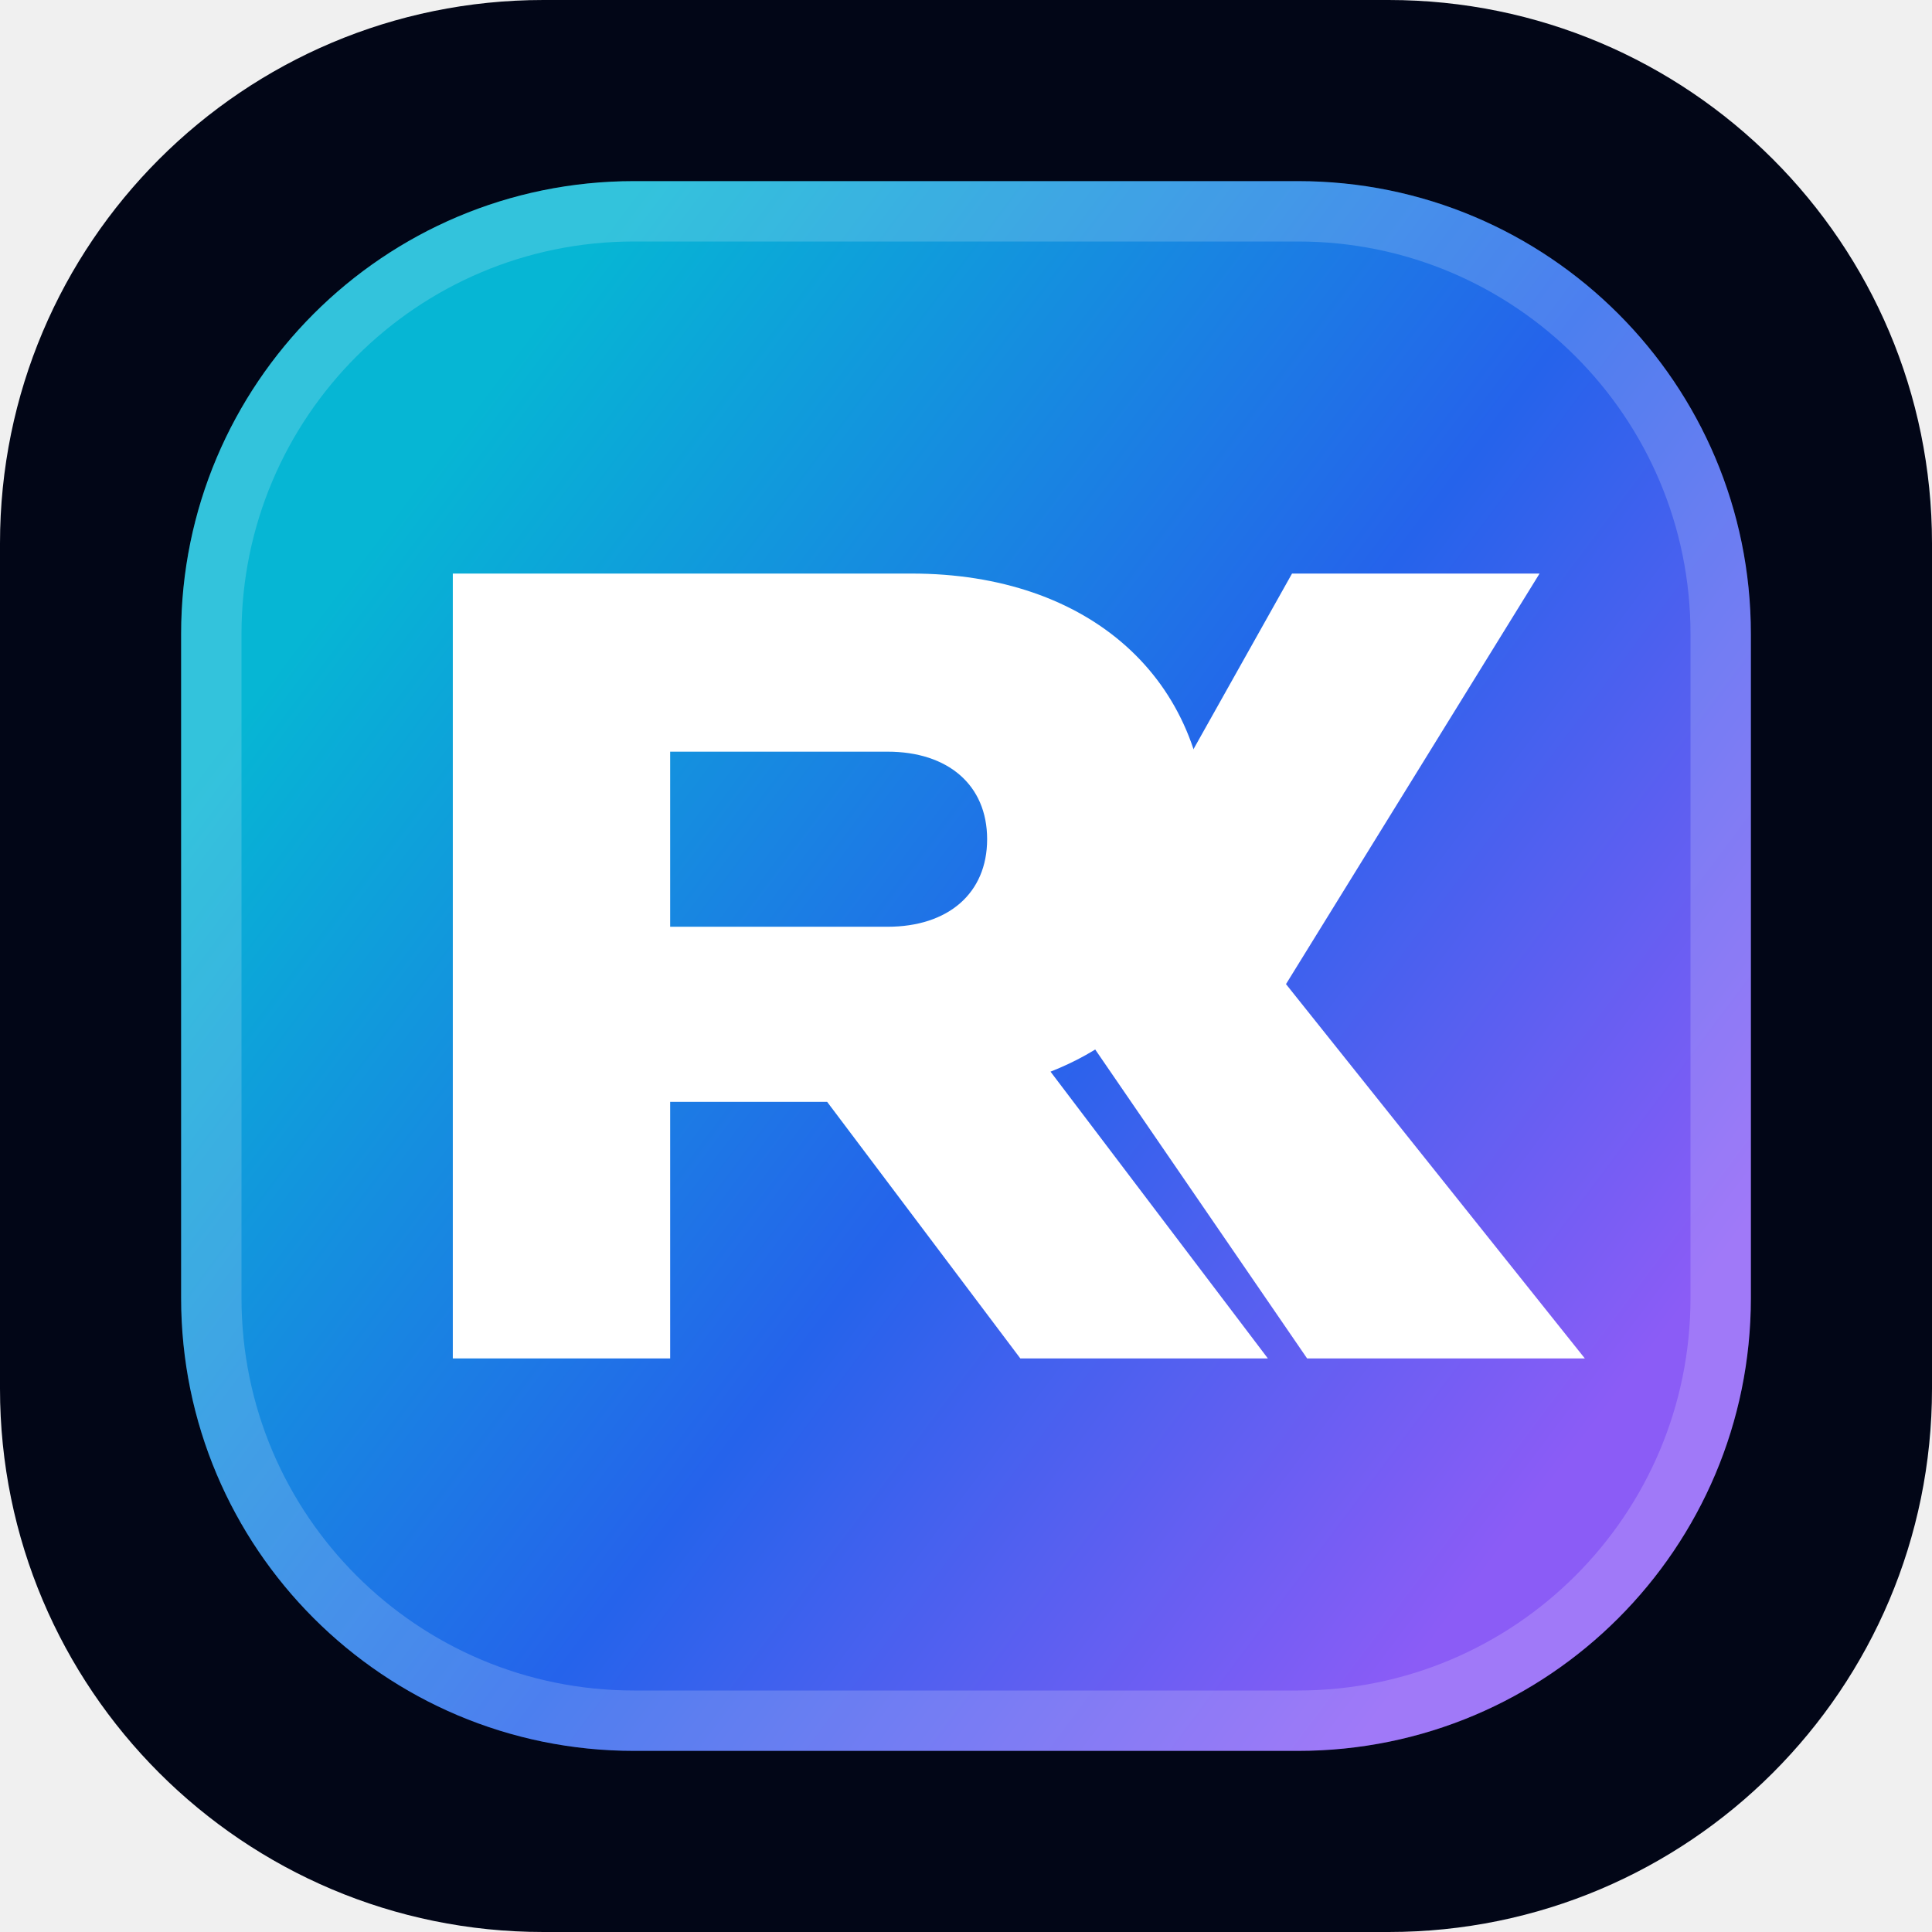
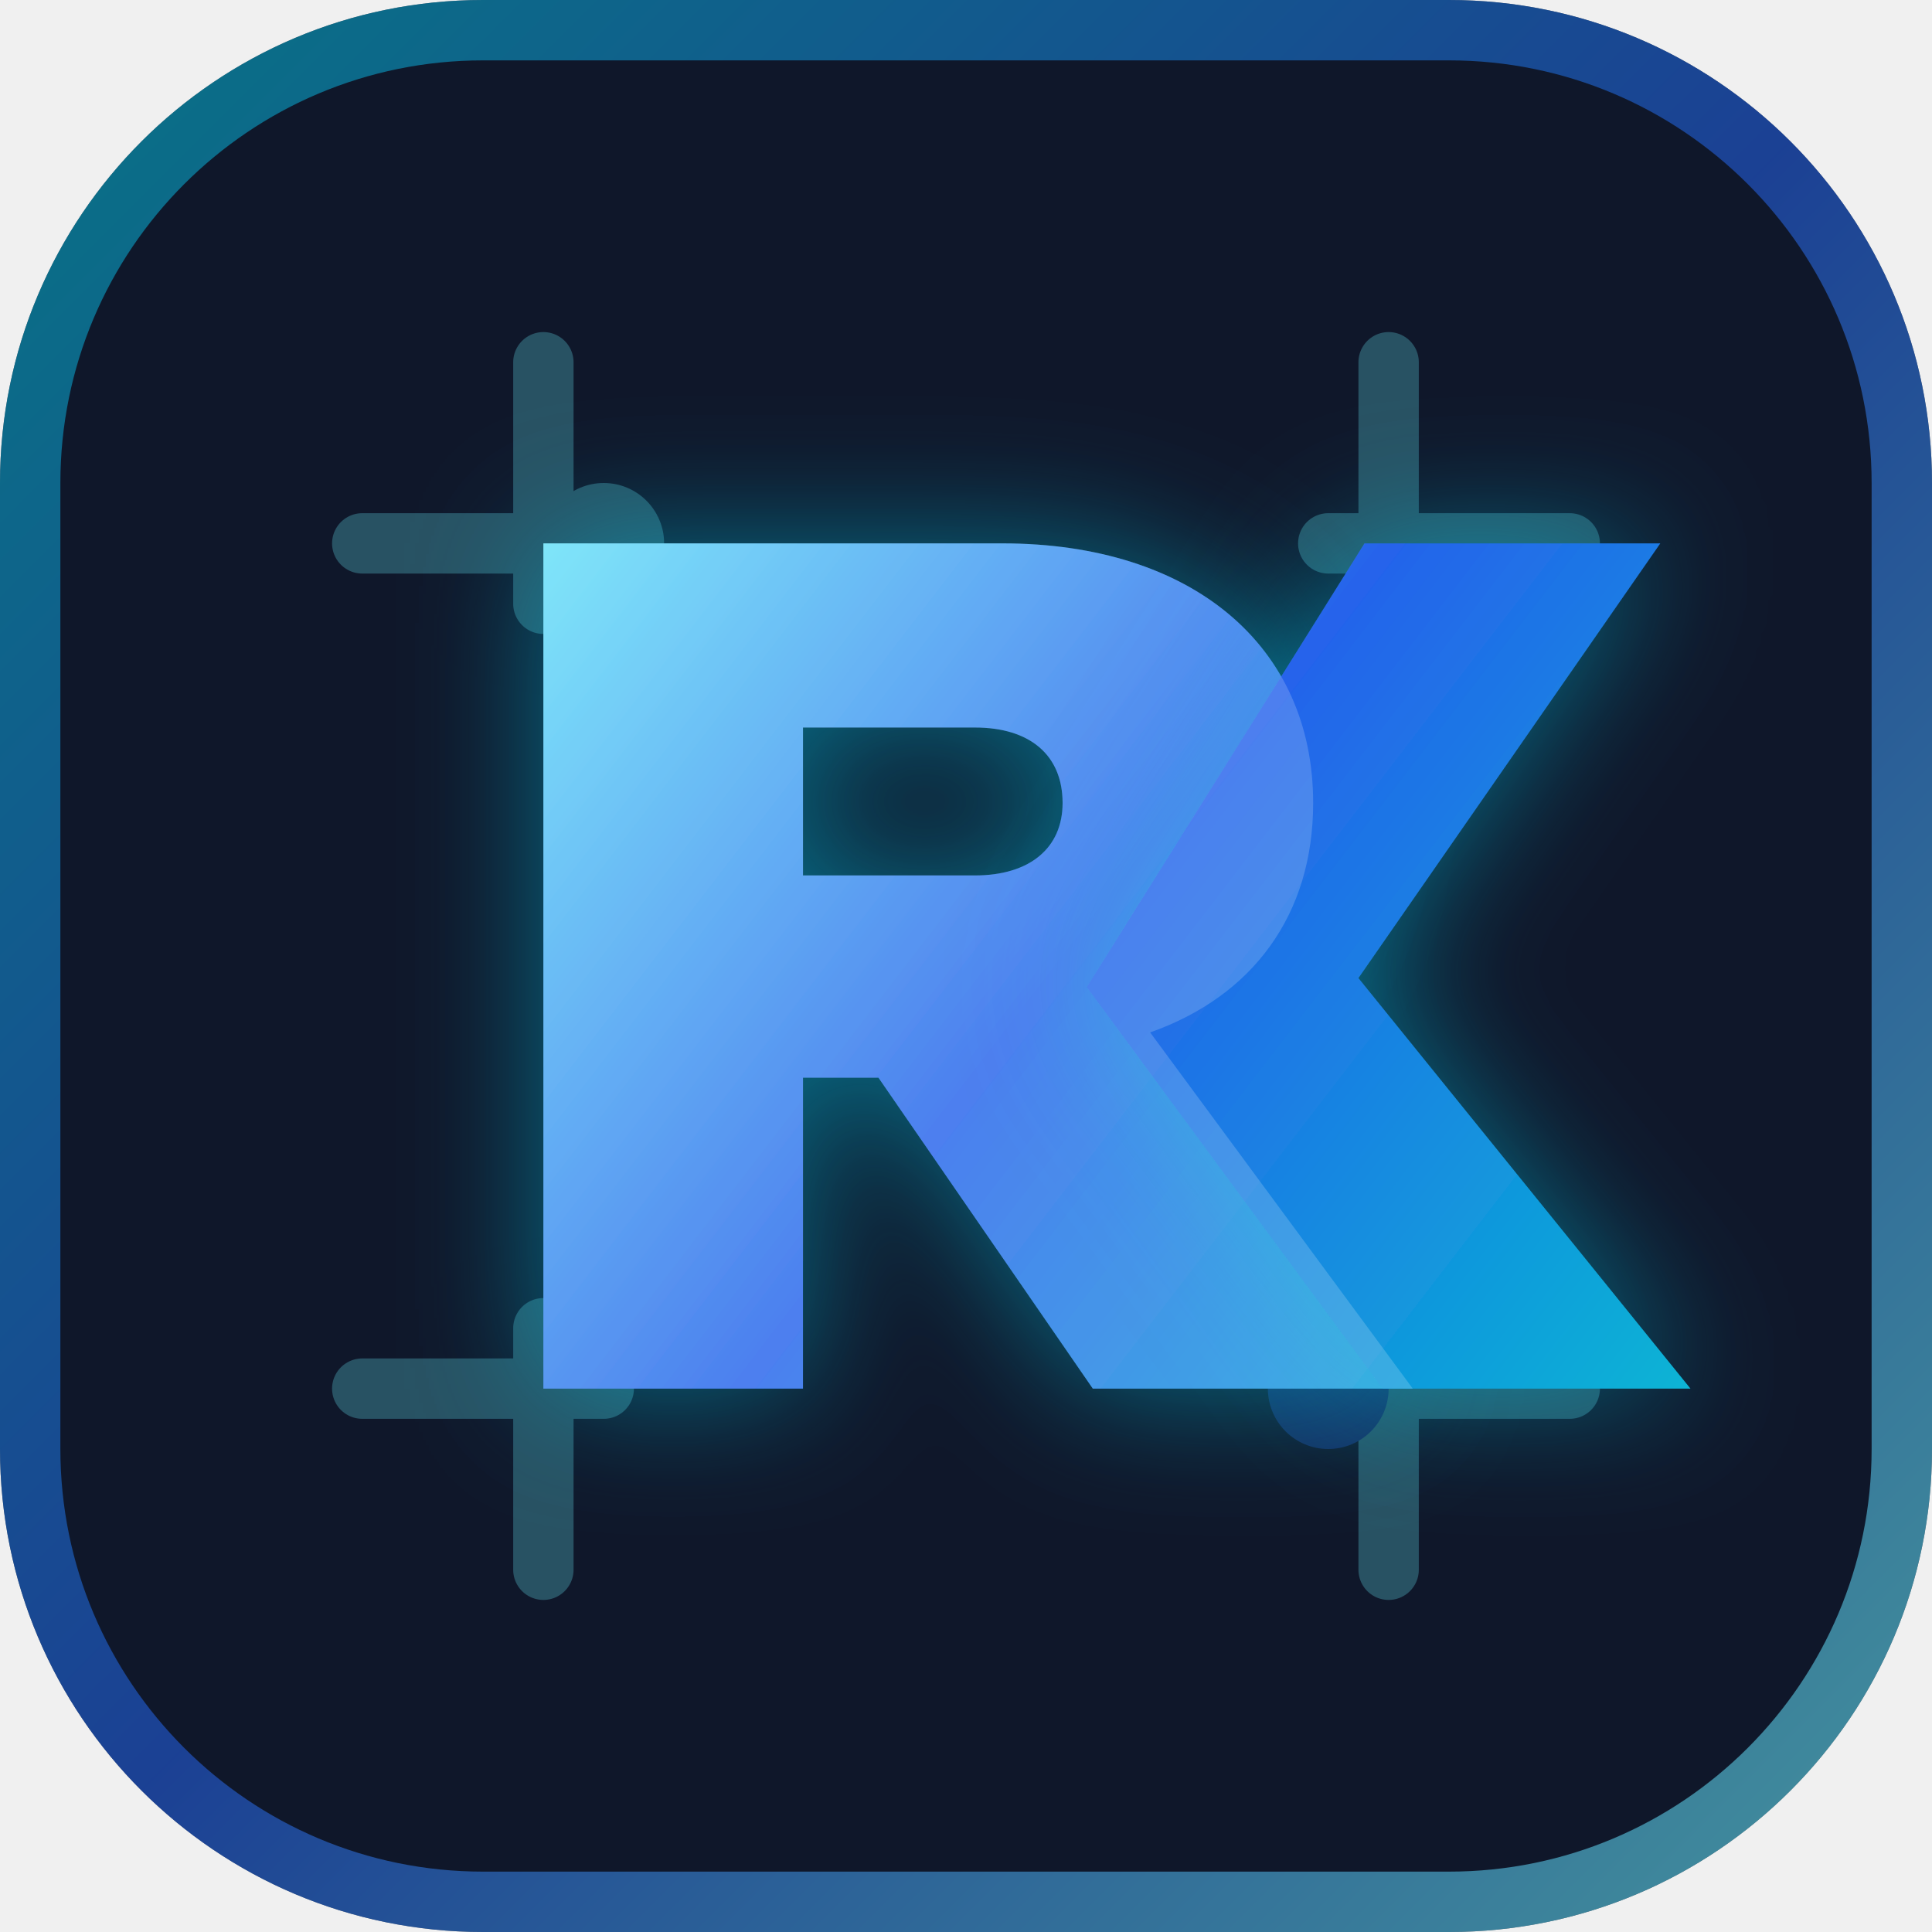
<svg xmlns="http://www.w3.org/2000/svg" width="64" height="64" viewBox="0 0 64 64" fill="none">
-   <rect width="64" height="64" rx="18" fill="#020617" />
-   <rect x="6" y="6" width="52" height="52" rx="15" fill="url(#a)" />
-   <rect x="7" y="7" width="50" height="50" rx="14" stroke="white" stroke-opacity=".18" stroke-width="2" />
-   <path d="M15 45V19h15.2c5.9 0 9.8 3.5 9.8 8.8 0 3.7-1.9 6.4-5.2 7.7L42 45h-8.2l-6.4-8.5h-5.2V45H15Zm7.2-14.3h7.2c2 0 3.3-1.1 3.3-2.9s-1.3-2.9-3.3-2.9h-7.2v5.8Z" fill="white" />
-   <path d="M43.3 45 35 32.9 42.8 19H51l-8.4 13.6L52.5 45h-9.2Z" fill="white" />
+   <rect width="64" height="64" rx="16" fill="#0F172A" />
+   <rect x="1" y="1" width="62" height="62" rx="15" stroke="url(#border)" stroke-opacity=".55" stroke-width="2" />
+   <g opacity=".28">
+     <path d="M12 18h8m24 0h8M12 46h8m24 0h8M18 12v8m28-8v8M18 44v8m28-8v8" stroke="#67E8F9" stroke-width="2" stroke-linecap="round" />
+     <circle cx="20" cy="18" r="2" fill="#67E8F9" />
+     <circle cx="44" cy="46" r="2" fill="#2563EB" />
+   </g>
+   <path d="M18 46V18h15.2c6.3 0 10.3 3.4 10.3 8.6 0 3.7-2 6.4-5.4 7.6L46.8 46H36.2l-7.1-10.3h-2.5V46H18Zm8.6-17h5.7c1.8 0 2.9-.9 2.9-2.4 0-1.6-1.1-2.5-2.9-2.5h-5.7V29Z" fill="url(#mono)" filter="url(#glow)" />
+   <path d="M45.8 46 36 32.7 45.2 18H55L45 32.4 56 46H45.8Z" fill="url(#mono)" filter="url(#glow)" />
+   <path d="M18 46V18h15.2c6.3 0 10.3 3.4 10.3 8.6 0 3.7-2 6.4-5.4 7.6L46.8 46H36.2l-7.1-10.3h-2.5V46H18Zm8.6-17h5.7c1.8 0 2.9-.9 2.9-2.4 0-1.6-1.1-2.5-2.9-2.5h-5.7V29Z" fill="white" fill-opacity=".18" />
  <defs>
-     <linearGradient id="a" x1="13" y1="17" x2="53" y2="47" gradientUnits="userSpaceOnUse">
+     <linearGradient id="mono" x1="17" y1="17" x2="56" y2="47" gradientUnits="userSpaceOnUse">
+       <stop stop-color="#67E8F9" />
+       <stop offset=".48" stop-color="#2563EB" />
+       <stop offset="1" stop-color="#06B6D4" />
+     </linearGradient>
+     <linearGradient id="border" x1="4" y1="4" x2="60" y2="60" gradientUnits="userSpaceOnUse">
      <stop stop-color="#06B6D4" />
-       <stop offset=".55" stop-color="#2563EB" />
-       <stop offset="1" stop-color="#8B5CF6" />
+       <stop offset=".5" stop-color="#2563EB" />
+       <stop offset="1" stop-color="#67E8F9" />
    </linearGradient>
+     <filter id="glow" x="10" y="10" width="54" height="44" filterUnits="userSpaceOnUse" color-interpolation-filters="sRGB">
+       <feDropShadow dx="0" dy="0" stdDeviation="2.2" flood-color="#06B6D4" flood-opacity=".55" />
+     </filter>
  </defs>
</svg>
